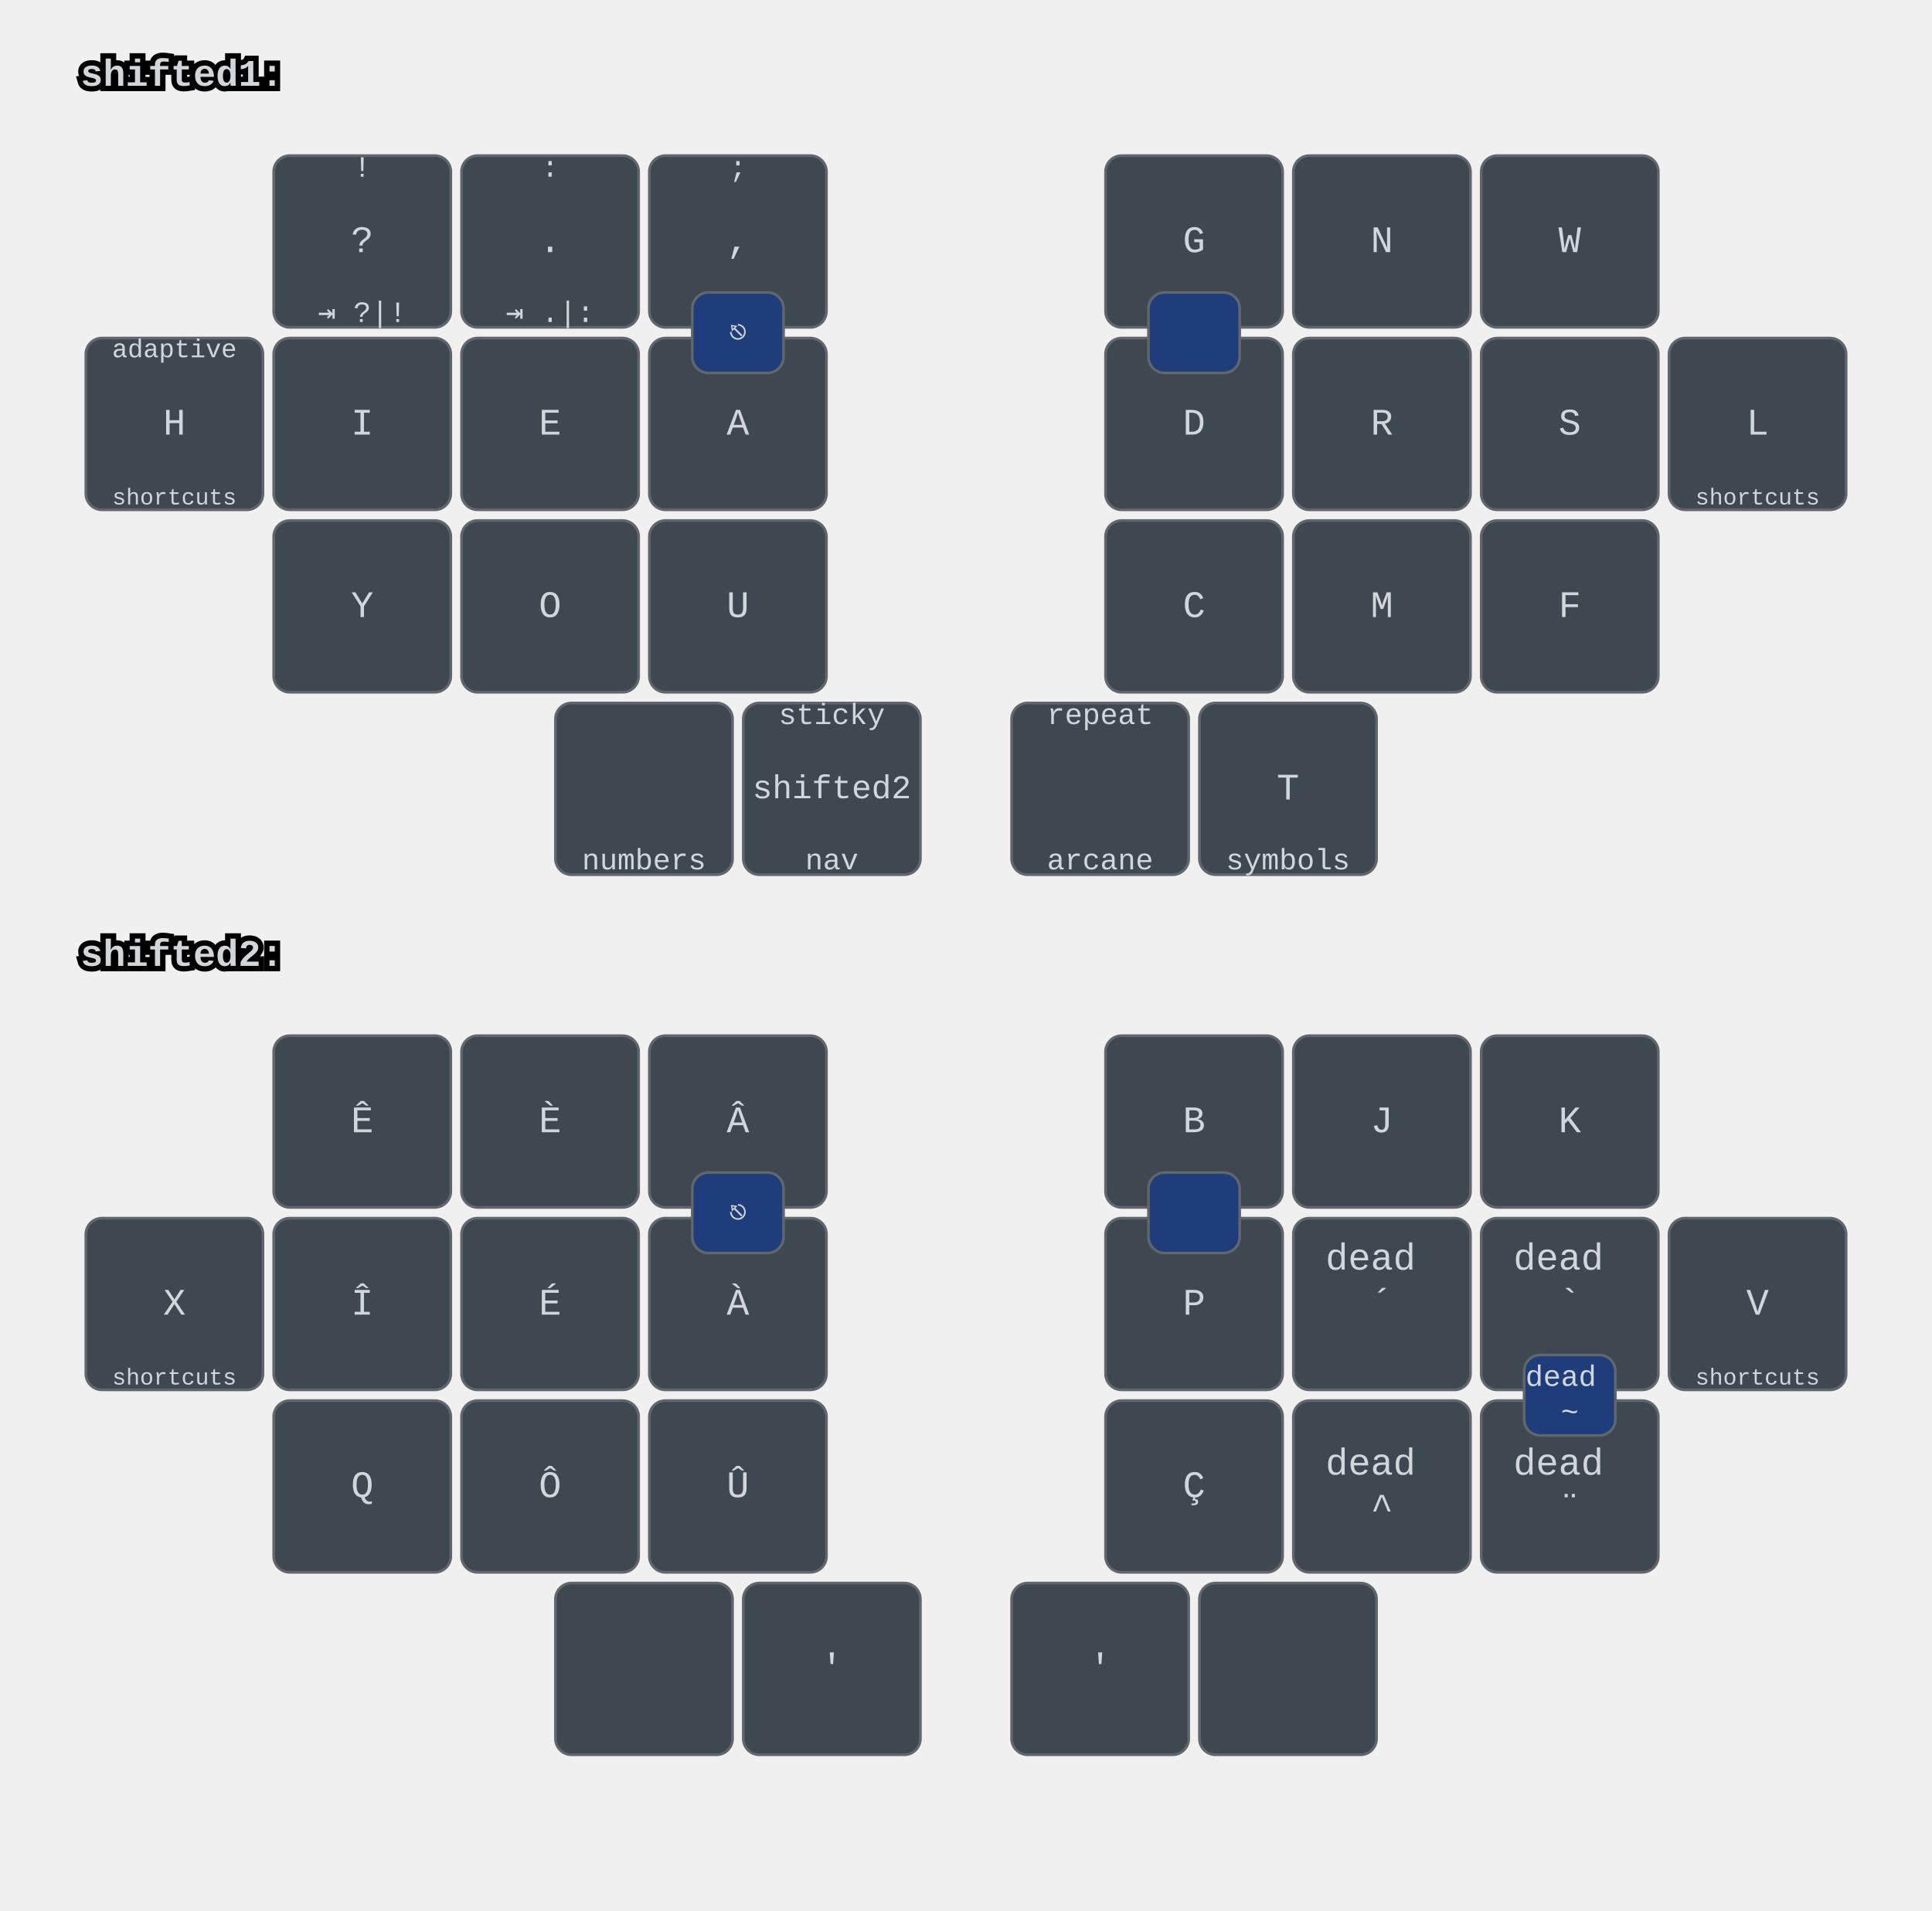
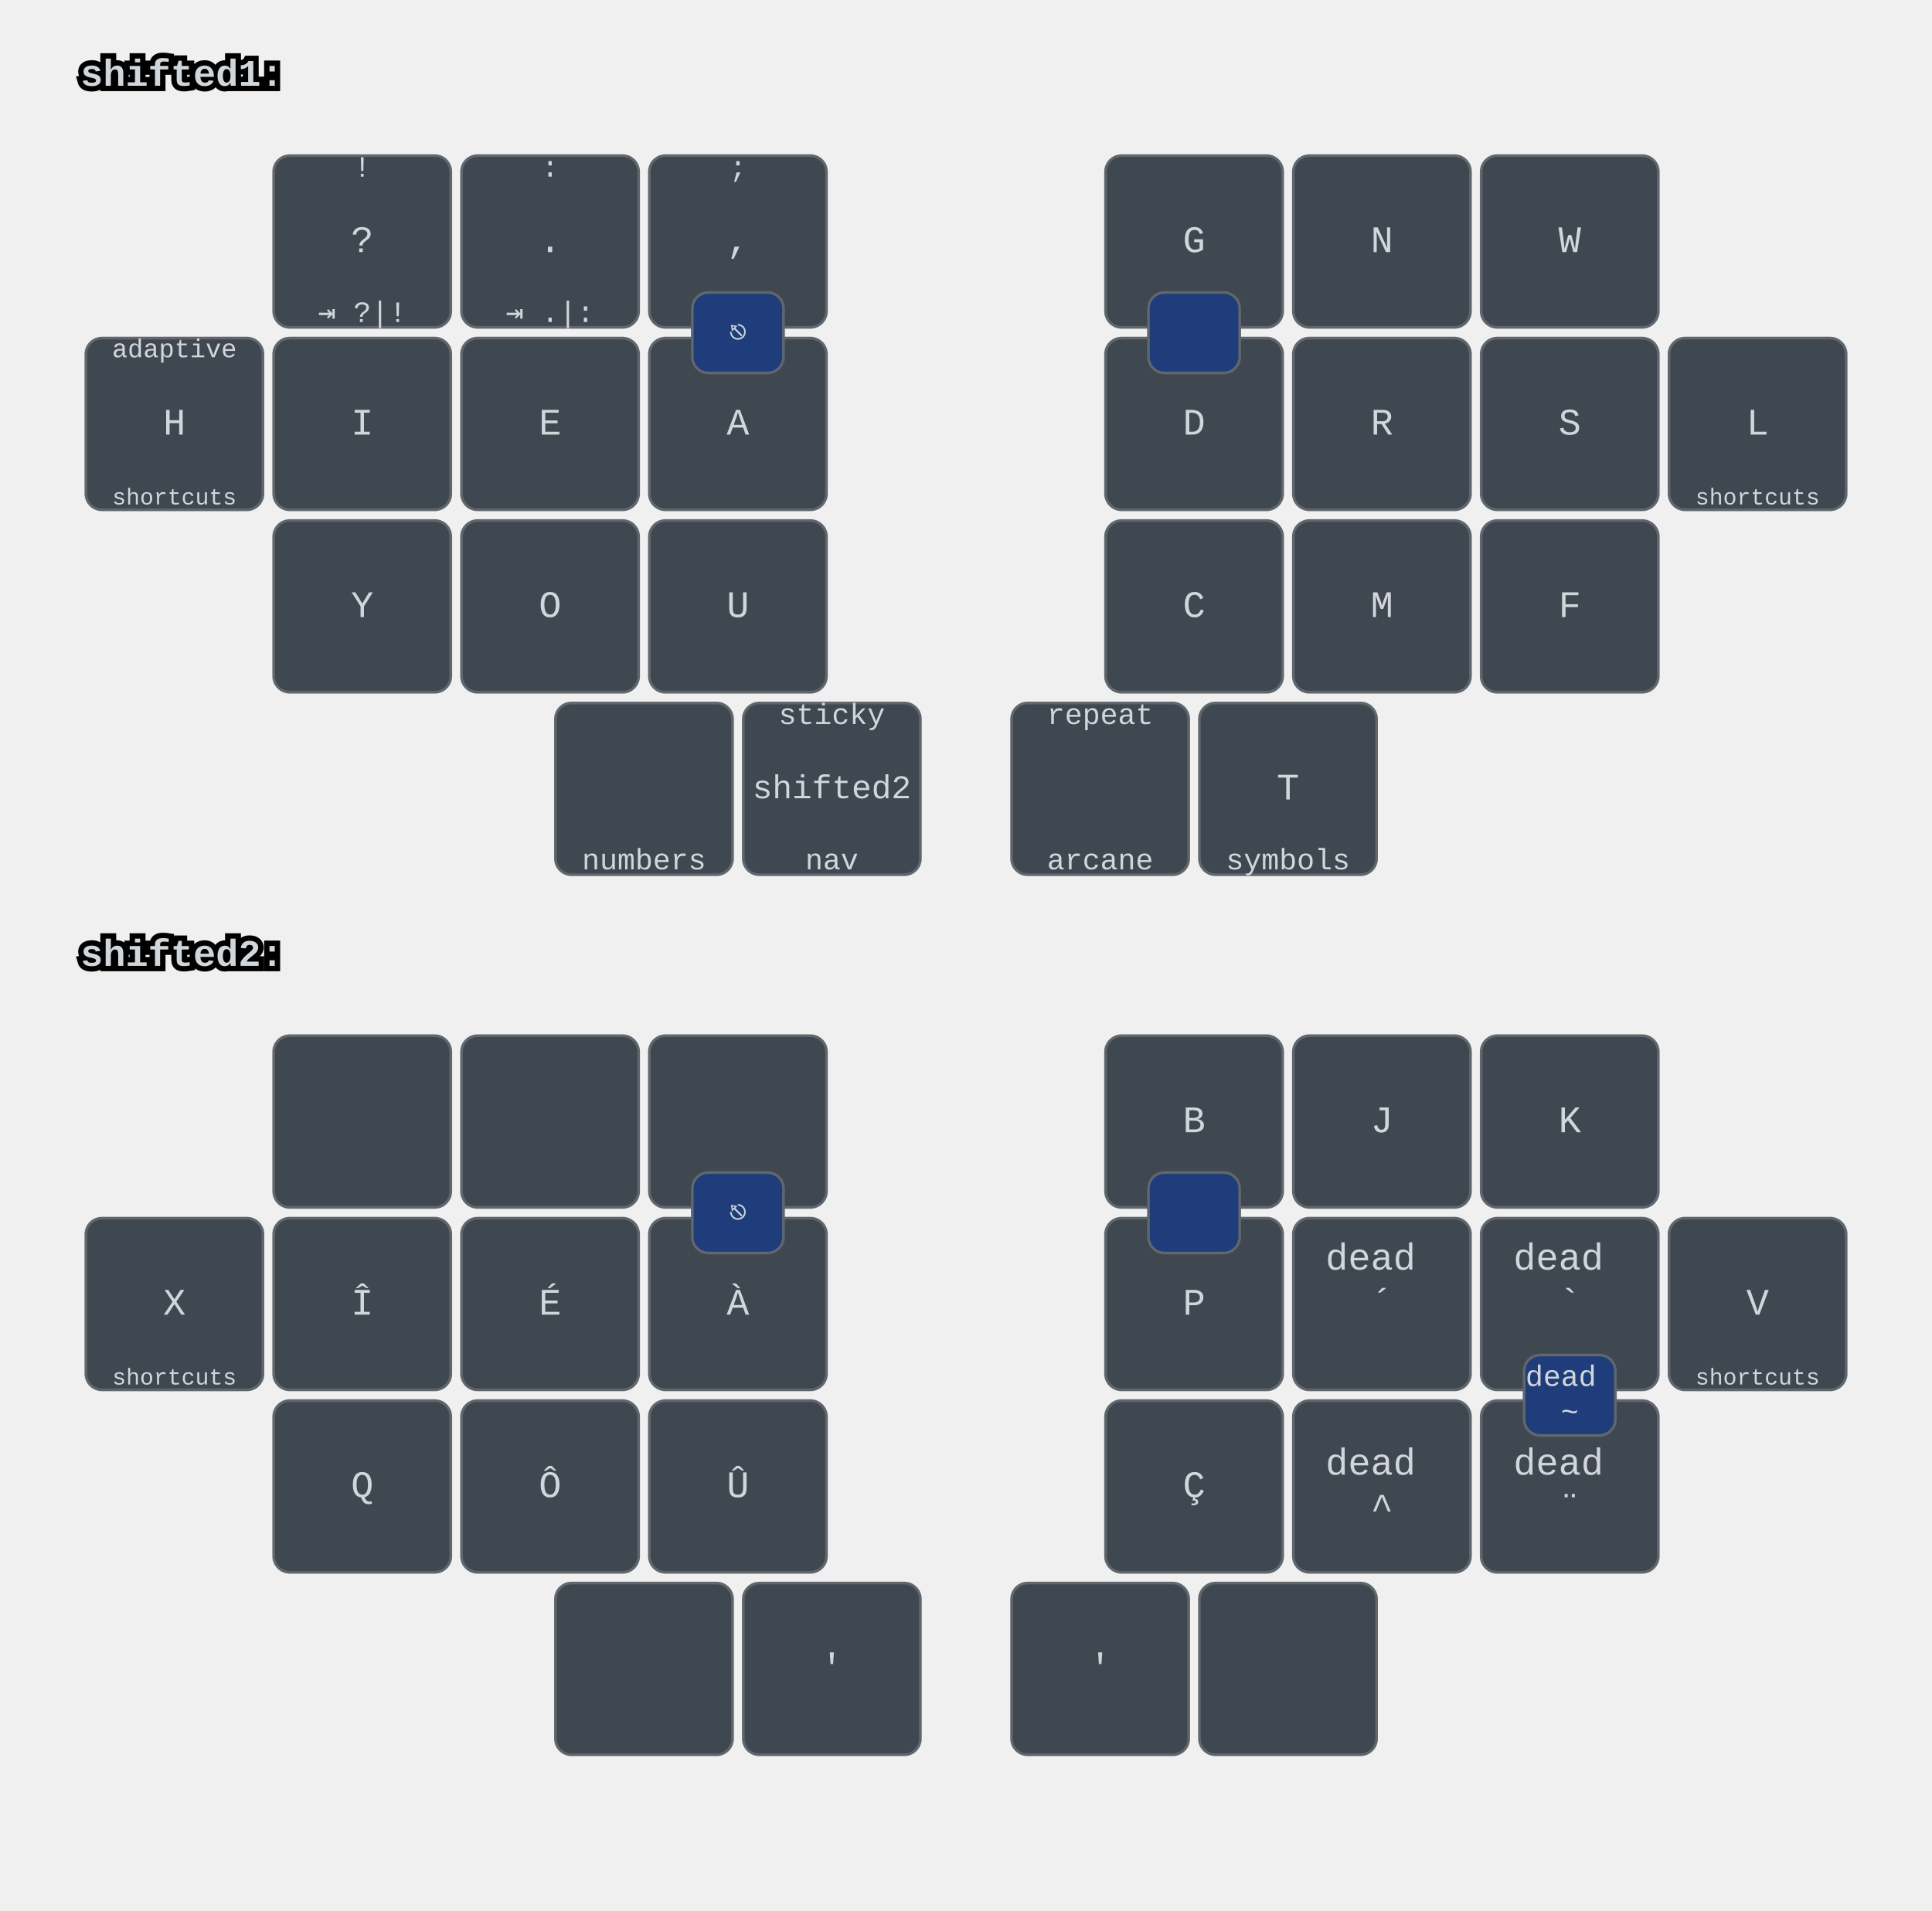
<svg xmlns="http://www.w3.org/2000/svg" xmlns:xlink="http://www.w3.org/1999/xlink" width="720" height="712" viewBox="0 0 720 712" class="keymap">
  <defs>/* start glyphs */
<svg id="mdi:apple-keyboard-command">
      <svg id="mdi-apple-keyboard-command" viewBox="0 0 24 24">
        <path d="M6,2A4,4 0 0,1 10,6V8H14V6A4,4 0 0,1 18,2A4,4 0 0,1 22,6A4,4 0 0,1 18,10H16V14H18A4,4 0 0,1 22,18A4,4 0 0,1 18,22A4,4 0 0,1 14,18V16H10V18A4,4 0 0,1 6,22A4,4 0 0,1 2,18A4,4 0 0,1 6,14H8V10H6A4,4 0 0,1 2,6A4,4 0 0,1 6,2M16,18A2,2 0 0,0 18,20A2,2 0 0,0 20,18A2,2 0 0,0 18,16H16V18M14,10H10V14H14V10M6,16A2,2 0 0,0 4,18A2,2 0 0,0 6,20A2,2 0 0,0 8,18V16H6M8,6A2,2 0 0,0 6,4A2,2 0 0,0 4,6A2,2 0 0,0 6,8H8V6M18,8A2,2 0 0,0 20,6A2,2 0 0,0 18,4A2,2 0 0,0 16,6V8H18Z" />
      </svg>
    </svg>
    <svg id="mdi:apple-keyboard-control">
      <svg id="mdi-apple-keyboard-control" viewBox="0 0 24 24">
        <path d="M19.78,11.78L18.36,13.19L12,6.83L5.64,13.19L4.22,11.78L12,4L19.78,11.78Z" />
      </svg>
    </svg>
    <svg id="mdi:apple-keyboard-option">
      <svg id="mdi-apple-keyboard-option" viewBox="0 0 24 24">
        <path d="M3,4H9.11L16.15,18H21V20H14.88L7.84,6H3V4M14,4H21V6H14V4Z" />
      </svg>
    </svg>
    <svg id="mdi:apple-keyboard-shift">
      <svg id="mdi-apple-keyboard-shift" viewBox="0 0 24 24">
        <path d="M15,18V12H17.17L12,6.83L6.83,12H9V18H15M12,4L22,14H17V20H7V14H2L12,4Z" />
      </svg>
    </svg>
    <svg id="mdi:arrow-down">
      <svg id="mdi-arrow-down" viewBox="0 0 24 24">
        <path d="M11,4H13V16L18.5,10.5L19.92,11.92L12,19.84L4.08,11.92L5.5,10.5L11,16V4Z" />
      </svg>
    </svg>
    <svg id="mdi:arrow-down-bold-outline">
      <svg id="mdi-arrow-down-bold-outline" viewBox="0 0 24 24">
        <path d="M22,11L12,21L2,11H8V3H16V11H22M12,18L17,13H14V5H10V13H7L12,18Z" />
      </svg>
    </svg>
    <svg id="mdi:arrow-left">
      <svg id="mdi-arrow-left" viewBox="0 0 24 24">
        <path d="M20,11V13H8L13.5,18.5L12.08,19.92L4.16,12L12.08,4.08L13.5,5.5L8,11H20Z" />
      </svg>
    </svg>
    <svg id="mdi:arrow-right">
      <svg id="mdi-arrow-right" viewBox="0 0 24 24">
        <path d="M4,11V13H16L10.5,18.5L11.92,19.92L19.84,12L11.92,4.08L10.5,5.5L16,11H4Z" />
      </svg>
    </svg>
    <svg id="mdi:arrow-up">
      <svg id="mdi-arrow-up" viewBox="0 0 24 24">
        <path d="M13,20H11V8L5.5,13.5L4.08,12.08L12,4.16L19.92,12.08L18.5,13.5L13,8V20Z" />
      </svg>
    </svg>
    <svg id="mdi:arrow-up-bold-outline">
      <svg id="mdi-arrow-up-bold-outline" viewBox="0 0 24 24">
        <path d="M16,13V21H8V13H2L12,3L22,13H16M7,11H10V19H14V11H17L12,6L7,11Z" />
      </svg>
    </svg>
    <svg id="mdi:backspace-outline">
      <svg id="mdi-backspace-outline" viewBox="0 0 24 24">
        <path d="M19,15.59L17.59,17L14,13.41L10.41,17L9,15.59L12.59,12L9,8.41L10.41,7L14,10.59L17.59,7L19,8.41L15.41,12L19,15.59M22,3A2,2 0 0,1 24,5V19A2,2 0 0,1 22,21H7C6.31,21 5.77,20.64 5.41,20.11L0,12L5.41,3.88C5.77,3.35 6.31,3 7,3H22M22,5H7L2.28,12L7,19H22V5Z" />
      </svg>
    </svg>
    <svg id="mdi:backspace-reverse-outline">
      <svg id="mdi-backspace-reverse-outline" viewBox="0 0 24 24">
        <path d="M5,15.59L6.41,17L10,13.41L13.59,17L15,15.59L11.41,12L15,8.41L13.59,7L10,10.59L6.41,7L5,8.41L8.59,12L5,15.59M2,3A2,2 0 0,0 0,5V19A2,2 0 0,0 2,21H17C17.69,21 18.23,20.64 18.59,20.11L24,12L18.59,3.88C18.23,3.35 17.69,3 17,3H2M2,5H17L21.72,12L17,19H2V5Z" />
      </svg>
    </svg>
    <svg id="mdi:bluetooth">
      <svg id="mdi-bluetooth" viewBox="0 0 24 24">
        <path d="M14.88,16.29L13,18.17V14.41M13,5.83L14.88,7.71L13,9.58M17.71,7.71L12,2H11V9.58L6.41,5L5,6.41L10.59,12L5,17.58L6.41,19L11,14.41V22H12L17.71,16.29L13.41,12L17.71,7.71Z" />
      </svg>
    </svg>
    <svg id="mdi:bluetooth-off">
      <svg id="mdi-bluetooth-off" viewBox="0 0 24 24">
        <path d="M13,5.83L14.88,7.71L13.28,9.31L14.69,10.72L17.71,7.7L12,2H11V7.03L13,9.03M5.41,4L4,5.41L10.59,12L5,17.59L6.41,19L11,14.41V22H12L16.29,17.71L18.59,20L20,18.59M13,18.17V14.41L14.88,16.29" />
      </svg>
    </svg>
    <svg id="mdi:bug">
      <svg id="mdi-bug" viewBox="0 0 24 24">
        <path d="M14,12H10V10H14M14,16H10V14H14M20,8H17.19C16.74,7.22 16.12,6.55 15.37,6.04L17,4.41L15.59,3L13.42,5.17C12.96,5.06 12.5,5 12,5C11.5,5 11.04,5.06 10.59,5.17L8.41,3L7,4.41L8.62,6.04C7.88,6.55 7.26,7.22 6.81,8H4V10H6.09C6.04,10.33 6,10.66 6,11V12H4V14H6V15C6,15.34 6.04,15.67 6.09,16H4V18H6.81C7.85,19.79 9.78,21 12,21C14.22,21 16.15,19.79 17.19,18H20V16H17.91C17.96,15.67 18,15.34 18,15V14H20V12H18V11C18,10.66 17.96,10.33 17.91,10H20V8Z" />
      </svg>
    </svg>
    <svg id="mdi:camera">
      <svg id="mdi-camera" viewBox="0 0 24 24">
        <path d="M4,4H7L9,2H15L17,4H20A2,2 0 0,1 22,6V18A2,2 0 0,1 20,20H4A2,2 0 0,1 2,18V6A2,2 0 0,1 4,4M12,7A5,5 0 0,0 7,12A5,5 0 0,0 12,17A5,5 0 0,0 17,12A5,5 0 0,0 12,7M12,9A3,3 0 0,1 15,12A3,3 0 0,1 12,15A3,3 0 0,1 9,12A3,3 0 0,1 12,9Z" />
      </svg>
    </svg>
    <svg id="mdi:close">
      <svg id="mdi-close" viewBox="0 0 24 24">
        <path d="M19,6.41L17.59,5L12,10.59L6.41,5L5,6.41L10.59,12L5,17.59L6.41,19L12,13.41L17.59,19L19,17.59L13.41,12L19,6.41Z" />
      </svg>
    </svg>
    <svg id="mdi:console">
      <svg id="mdi-console" viewBox="0 0 24 24">
        <path d="M20,19V7H4V19H20M20,3A2,2 0 0,1 22,5V19A2,2 0 0,1 20,21H4A2,2 0 0,1 2,19V5C2,3.89 2.9,3 4,3H20M13,17V15H18V17H13M9.58,13L5.57,9H8.4L11.7,12.3C12.09,12.69 12.09,13.33 11.7,13.72L8.42,17H5.59L9.58,13Z" />
      </svg>
    </svg>
    <svg id="mdi:debug-step-into">
      <svg id="mdi-debug-step-into" viewBox="0 0 24 24">
        <path d="M12,22A2,2 0 0,1 10,20A2,2 0 0,1 12,18A2,2 0 0,1 14,20A2,2 0 0,1 12,22M13,2V13L17.5,8.5L18.92,9.92L12,16.84L5.08,9.92L6.5,8.5L11,13V2H13Z" />
      </svg>
    </svg>
    <svg id="mdi:debug-step-out">
      <svg id="mdi-debug-step-out" viewBox="0 0 24 24">
        <path d="M12,22A2,2 0 0,1 10,20A2,2 0 0,1 12,18A2,2 0 0,1 14,20A2,2 0 0,1 12,22M13,16H11V6L6.5,10.5L5.08,9.08L12,2.16L18.92,9.08L17.5,10.5L13,6V16Z" />
      </svg>
    </svg>
    <svg id="mdi:debug-step-over">
      <svg id="mdi-debug-step-over" viewBox="0 0 24 24">
        <path d="M12,14A2,2 0 0,1 14,16A2,2 0 0,1 12,18A2,2 0 0,1 10,16A2,2 0 0,1 12,14M23.46,8.86L21.87,15.75L15,14.16L18.8,11.78C17.39,9.5 14.87,8 12,8C8.05,8 4.77,10.86 4.12,14.63L2.15,14.28C2.96,9.58 7.06,6 12,6C15.58,6 18.73,7.89 20.5,10.72L23.46,8.86Z" />
      </svg>
    </svg>
    <svg id="mdi:delete">
      <svg id="mdi-delete" viewBox="0 0 24 24">
        <path d="M19,4H15.5L14.5,3H9.5L8.5,4H5V6H19M6,19A2,2 0 0,0 8,21H16A2,2 0 0,0 18,19V7H6V19Z" />
      </svg>
    </svg>
    <svg id="mdi:desktop-classic">
      <svg id="mdi-desktop-classic" viewBox="0 0 24 24">
        <path d="M6,2C4.89,2 4,2.89 4,4V12C4,13.11 4.89,14 6,14H18C19.11,14 20,13.11 20,12V4C20,2.89 19.11,2 18,2H6M6,4H18V12H6V4M4,15C2.89,15 2,15.89 2,17V20C2,21.11 2.89,22 4,22H20C21.11,22 22,21.11 22,20V17C22,15.89 21.11,15 20,15H4M8,17H20V20H8V17M9,17.75V19.25H13V17.75H9M15,17.75V19.25H19V17.75H15Z" />
      </svg>
    </svg>
    <svg id="mdi:emoticon-happy-outline">
      <svg id="mdi-emoticon-happy-outline" viewBox="0 0 24 24">
        <path d="M20,12A8,8 0 0,0 12,4A8,8 0 0,0 4,12A8,8 0 0,0 12,20A8,8 0 0,0 20,12M22,12A10,10 0 0,1 12,22A10,10 0 0,1 2,12A10,10 0 0,1 12,2A10,10 0 0,1 22,12M10,9.5C10,10.3 9.3,11 8.5,11C7.7,11 7,10.3 7,9.5C7,8.7 7.7,8 8.5,8C9.3,8 10,8.7 10,9.5M17,9.5C17,10.3 16.3,11 15.5,11C14.7,11 14,10.3 14,9.5C14,8.7 14.7,8 15.5,8C16.3,8 17,8.7 17,9.5M12,17.23C10.25,17.23 8.71,16.5 7.81,15.42L9.23,14C9.68,14.72 10.75,15.23 12,15.23C13.25,15.23 14.32,14.72 14.77,14L16.19,15.42C15.29,16.5 13.75,17.23 12,17.23Z" />
      </svg>
    </svg>
    <svg id="mdi:file-tree">
      <svg id="mdi-file-tree" viewBox="0 0 24 24">
        <path d="M3,3H9V7H3V3M15,10H21V14H15V10M15,17H21V21H15V17M13,13H7V18H13V20H7L5,20V9H7V11H13V13Z" />
      </svg>
    </svg>
    <svg id="mdi:flash">
      <svg id="mdi-flash" viewBox="0 0 24 24">
        <path d="M7,2V13H10V22L17,10H13L17,2H7Z" />
      </svg>
    </svg>
    <svg id="mdi:folder-open">
      <svg id="mdi-folder-open" viewBox="0 0 24 24">
        <path d="M19,20H4C2.89,20 2,19.1 2,18V6C2,4.89 2.89,4 4,4H10L12,6H19A2,2 0 0,1 21,8H21L4,8V18L6.14,10H23.21L20.93,18.5C20.7,19.37 19.92,20 19,20Z" />
      </svg>
    </svg>
    <svg id="mdi:format-horizontal-align-left">
      <svg id="mdi-format-horizontal-align-left" viewBox="0 0 24 24">
        <path d="M11,16V13H21V11H11V8L7,12L11,16M3,20H5V4H3V20Z" />
      </svg>
    </svg>
    <svg id="mdi:format-horizontal-align-right">
      <svg id="mdi-format-horizontal-align-right" viewBox="0 0 24 24">
        <path d="M13,8V11H3V13H13V16L17,12L13,8M19,20H21V4H19V20Z" />
      </svg>
    </svg>
    <svg id="mdi:format-letter-case">
      <svg id="mdi-format-letter-case" viewBox="0 0 24 24">
        <path d="M20.06,18C20,17.83 19.91,17.54 19.86,17.11C19.19,17.81 18.38,18.16 17.45,18.16C16.62,18.16 15.93,17.92 15.4,17.45C14.87,17 14.6,16.39 14.6,15.66C14.6,14.78 14.93,14.1 15.6,13.61C16.27,13.12 17.21,12.88 18.43,12.88H19.83V12.24C19.83,11.75 19.68,11.36 19.38,11.07C19.08,10.78 18.63,10.64 18.05,10.64C17.53,10.64 17.1,10.76 16.75,11C16.4,11.25 16.23,11.54 16.23,11.89H14.77C14.77,11.46 14.92,11.05 15.22,10.65C15.5,10.25 15.93,9.94 16.44,9.71C16.95,9.5 17.5,9.36 18.13,9.36C19.11,9.36 19.87,9.6 20.42,10.09C20.97,10.58 21.26,11.25 21.28,12.11V16C21.28,16.8 21.38,17.42 21.58,17.88V18H20.06M17.66,16.88C18.11,16.88 18.54,16.77 18.95,16.56C19.35,16.35 19.65,16.07 19.83,15.73V14.16H18.7C16.93,14.16 16.04,14.63 16.04,15.57C16.04,16 16.19,16.3 16.5,16.53C16.8,16.76 17.18,16.88 17.66,16.88M5.46,13.71H9.53L7.5,8.29L5.46,13.71M6.64,6H8.36L13.07,18H11.14L10.17,15.43H4.82L3.86,18H1.93L6.64,6Z" />
      </svg>
    </svg>
    <svg id="mdi:keyboard-return">
      <svg id="mdi-keyboard-return" viewBox="0 0 24 24">
        <path d="M19,7V11H5.83L9.41,7.41L8,6L2,12L8,18L9.41,16.58L5.83,13H21V7H19Z" />
      </svg>
    </svg>
    <svg id="mdi:keyboard-space">
      <svg id="mdi-keyboard-space" viewBox="0 0 24 24">
        <path d="M3 15H5V19H19V15H21V19C21 20.1 20.1 21 19 21H5C3.9 21 3 20.1 3 19V15Z" />
      </svg>
    </svg>
    <svg id="mdi:lock">
      <svg id="mdi-lock" viewBox="0 0 24 24">
        <path d="M12,17A2,2 0 0,0 14,15C14,13.89 13.1,13 12,13A2,2 0 0,0 10,15A2,2 0 0,0 12,17M18,8A2,2 0 0,1 20,10V20A2,2 0 0,1 18,22H6A2,2 0 0,1 4,20V10C4,8.89 4.9,8 6,8H7V6A5,5 0 0,1 12,1A5,5 0 0,1 17,6V8H18M12,3A3,3 0 0,0 9,6V8H15V6A3,3 0 0,0 12,3Z" />
      </svg>
    </svg>
    <svg id="mdi:microphone">
      <svg id="mdi-microphone" viewBox="0 0 24 24">
        <path d="M12,2A3,3 0 0,1 15,5V11A3,3 0 0,1 12,14A3,3 0 0,1 9,11V5A3,3 0 0,1 12,2M19,11C19,14.53 16.39,17.44 13,17.93V21H11V17.93C7.61,17.44 5,14.53 5,11H7A5,5 0 0,0 12,16A5,5 0 0,0 17,11H19Z" />
      </svg>
    </svg>
    <svg id="mdi:microsoft-visual-studio-code">
      <svg id="mdi-microsoft-visual-studio-code" viewBox="0 0 24 24">
        <path d="M17,16.47V7.39L11,11.93M2.22,9.19C1.92,8.87 1.91,8.37 2.2,8.04L3.4,6.93C3.6,6.75 4.09,6.67 4.45,6.93L7.87,9.54L15.8,2.29C16.12,1.97 16.67,1.84 17.3,2.17L21.3,4.08C21.66,4.29 22,4.62 22,5.23V18.73C22,19.13 21.71,19.56 21.4,19.73L17,21.83C16.68,21.96 16.08,21.84 15.87,21.63L7.85,14.33L4.45,16.93C4.07,17.19 3.6,17.12 3.4,16.93L2.2,15.83C1.88,15.5 1.92,14.96 2.25,14.63L5.25,11.93" />
      </svg>
    </svg>
    <svg id="mdi:play-pause">
      <svg id="mdi-play-pause" viewBox="0 0 24 24">
        <path d="M3,5V19L11,12M13,19H16V5H13M18,5V19H21V5" />
      </svg>
    </svg>
    <svg id="mdi:power-sleep">
      <svg id="mdi-power-sleep" viewBox="0 0 24 24">
        <path d="M18.73,18C15.4,21.69 9.71,22 6,18.64C2.33,15.31 2.04,9.62 5.37,5.93C6.9,4.25 9,3.2 11.27,3C7.96,6.7 8.27,12.39 12,15.71C13.63,17.19 15.78,18 18,18C18.25,18 18.5,18 18.73,18Z" />
      </svg>
    </svg>
    <svg id="mdi:repeat">
      <svg id="mdi-repeat" viewBox="0 0 24 24">
        <path d="M17,17H7V14L3,18L7,22V19H19V13H17M7,7H17V10L21,6L17,2V5H5V11H7V7Z" />
      </svg>
    </svg>
    <svg id="mdi:skip-backward">
      <svg id="mdi-skip-backward" viewBox="0 0 24 24">
        <path d="M20,5V19L13,12M6,5V19H4V5M13,5V19L6,12" />
      </svg>
    </svg>
    <svg id="mdi:skip-forward">
      <svg id="mdi-skip-forward" viewBox="0 0 24 24">
        <path d="M4,5V19L11,12M18,5V19H20V5M11,5V19L18,12" />
      </svg>
    </svg>
    <svg id="mdi:usb-port">
      <svg id="mdi-usb-port" viewBox="0 0 24 24">
        <path d="M8 2C6.9 2 6 2.9 6 4V12H5V16L9 20V22H15V20L19 16V12H18V4C18 2.9 17.11 2 16 2M8 4H16V12H8M9 7V9H11V7M13 7V9H15V7Z" />
      </svg>
    </svg>
    <svg id="mdi:volume-high">
      <svg id="mdi-volume-high" viewBox="0 0 24 24">
        <path d="M14,3.23V5.29C16.89,6.15 19,8.83 19,12C19,15.17 16.89,17.84 14,18.7V20.77C18,19.86 21,16.28 21,12C21,7.72 18,4.14 14,3.23M16.5,12C16.5,10.23 15.5,8.71 14,7.97V16C15.5,15.29 16.5,13.76 16.5,12M3,9V15H7L12,20V4L7,9H3Z" />
      </svg>
    </svg>
    <svg id="mdi:volume-medium">
      <svg id="mdi-volume-medium" viewBox="0 0 24 24">
        <path d="M5,9V15H9L14,20V4L9,9M18.5,12C18.5,10.23 17.5,8.71 16,7.97V16C17.5,15.29 18.5,13.76 18.5,12Z" />
      </svg>
    </svg>
  </defs>/* end glyphs */
<style>/* inherit to force styles through use tags */
svg path {
    fill: inherit;
}

/* font and background color specifications */
svg.keymap {
    font-family: SFMono-Regular,Consolas,Liberation Mono,Menlo,monospace;
    font-size: 14px;
    font-kerning: normal;
    text-rendering: optimizeLegibility;
    fill: #24292e;
}

/* default key styling */
rect.key {
    fill: #f6f8fa;
}

rect.key, rect.combo {
    stroke: #c9cccf;
    stroke-width: 1;
}

/* default key side styling, only used is draw_key_sides is set */
rect.side {
    filter: brightness(90%);
}

/* color accent for combo boxes */
rect.combo, rect.combo-separate {
    fill: #cdf;
}

/* color accent for held keys */
rect.held, rect.combo.held {
    fill: #fdd;
}

/* color accent for ghost (optional) keys */
rect.ghost, rect.combo.ghost {
    stroke-dasharray: 4, 4;
    stroke-width: 2;
}

text {
    text-anchor: middle;
    dominant-baseline: middle;
}

/* styling for layer labels */
text.label {
    font-weight: bold;
    text-anchor: start;
    stroke: white;
    stroke-width: 4;
    paint-order: stroke;
}

/* styling for optional footer */
text.footer {
    text-anchor: end;
    dominant-baseline: auto;
    stroke: white;
    stroke-width: 4;
    paint-order: stroke;
}

/* styling for combo tap, and key non-tap label text */
text.combo, text.hold, text.shifted, text.left, text.right {
    font-size: 11px;
}

text.hold {
    text-anchor: middle;
    dominant-baseline: auto;
}

text.shifted {
    text-anchor: middle;
    dominant-baseline: hanging;
}

text.left {
    text-anchor: start;
}

text.right {
    text-anchor: end;
}

text.layer-activator {
    text-decoration: underline;
}

/* styling for hold/shifted label text in combo box */
text.combo.hold, text.combo.shifted, text.combo.left, text.combo.right {
    font-size: 8px;
}

/* lighter symbol for transparent keys */
text.trans {
    fill: #7b7e81;
}

/* styling for combo dendrons */
path.combo {
    stroke-width: 1;
    stroke: gray;
    fill: none;
}

/* Start Tabler Icons Cleanup */
/* cannot use height/width with glyphs */
.icon-tabler &gt; path {
    fill: inherit;
    stroke: inherit;
    stroke-width: 2;
}
/* hide tabler's default box */
.icon-tabler &gt; path[stroke="none"][fill="none"] {
    visibility: hidden;
}
/* End Tabler Icons Cleanup */

svg.keymap { fill: #d1d6db; }
rect.key { fill: #3f4750; }
rect.key, rect.combo { stroke: #60666c; }
rect.combo, rect.combo-separate { fill: #1f3d7a; }
rect.held, rect.combo.held { fill: #854747; }
text.label, text.footer { stroke: black; }
text.trans { fill: #7e8184; }
path.combo { stroke: #7f7f7f; }

rect.held.alternate { fill: #ffe6f2; }</style>
  <g transform="translate(30, 0)" class="layer-shifted1">
    <text x="0" y="28" class="label" id="shifted1">shifted1:</text>
    <g transform="translate(0, 56)">
      <g transform="translate(105, 34)" class="key keypos-0">
        <rect rx="6" ry="6" x="-33" y="-32" width="66" height="64" class="key" />
        <text x="0" y="0" class="key tap">?</text>
        <text x="0" y="30" class="key hold">⇥ ?|!</text>
        <text x="0" y="-30" class="key shifted">!</text>
      </g>
      <g transform="translate(175, 34)" class="key keypos-1">
        <rect rx="6" ry="6" x="-33" y="-32" width="66" height="64" class="key" />
        <text x="0" y="0" class="key tap">.</text>
        <text x="0" y="30" class="key hold">⇥ .|:</text>
        <text x="0" y="-30" class="key shifted">:</text>
      </g>
      <g transform="translate(245, 34)" class="key keypos-2">
        <rect rx="6" ry="6" x="-33" y="-32" width="66" height="64" class="key" />
        <text x="0" y="0" class="key tap">,</text>
        <text x="0" y="30" class="key hold">⇥ ,|;</text>
        <text x="0" y="-30" class="key shifted">;</text>
      </g>
      <g transform="translate(415, 34)" class="key keypos-3">
        <rect rx="6" ry="6" x="-33" y="-32" width="66" height="64" class="key" />
        <text x="0" y="0" class="key tap">G</text>
      </g>
      <g transform="translate(485, 34)" class="key keypos-4">
        <rect rx="6" ry="6" x="-33" y="-32" width="66" height="64" class="key" />
        <text x="0" y="0" class="key tap">N</text>
      </g>
      <g transform="translate(555, 34)" class="key keypos-5">
        <rect rx="6" ry="6" x="-33" y="-32" width="66" height="64" class="key" />
        <text x="0" y="0" class="key tap">W</text>
      </g>
      <g transform="translate(35, 102)" class="key keypos-6">
        <rect rx="6" ry="6" x="-33" y="-32" width="66" height="64" class="key" />
        <text x="0" y="0" class="key tap">H</text>
        <text x="0" y="30" class="key hold">
          <tspan style="font-size: 78%">shortcuts</tspan>
        </text>
        <text x="0" y="-30" class="key shifted">
          <tspan style="font-size: 88%">adaptive</tspan>
        </text>
      </g>
      <g transform="translate(105, 102)" class="key keypos-7">
        <rect rx="6" ry="6" x="-33" y="-32" width="66" height="64" class="key" />
        <text x="0" y="0" class="key tap">I</text>
        <use href="#mdi:apple-keyboard-option" xlink:href="#mdi:apple-keyboard-option" x="-6" y="18" height="12" width="12.0" class="key hold glyph mdi:apple-keyboard-option" />
      </g>
      <g transform="translate(175, 102)" class="key keypos-8">
        <rect rx="6" ry="6" x="-33" y="-32" width="66" height="64" class="key" />
        <text x="0" y="0" class="key tap">E</text>
        <use href="#mdi:apple-keyboard-control" xlink:href="#mdi:apple-keyboard-control" x="-6" y="18" height="12" width="12.0" class="key hold glyph mdi:apple-keyboard-control" />
      </g>
      <g transform="translate(245, 102)" class="key keypos-9">
        <rect rx="6" ry="6" x="-33" y="-32" width="66" height="64" class="key" />
        <text x="0" y="0" class="key tap">A</text>
        <use href="#mdi:apple-keyboard-shift" xlink:href="#mdi:apple-keyboard-shift" x="-6" y="18" height="12" width="12.0" class="key hold glyph mdi:apple-keyboard-shift" />
      </g>
      <g transform="translate(415, 102)" class="key keypos-10">
        <rect rx="6" ry="6" x="-33" y="-32" width="66" height="64" class="key" />
        <text x="0" y="0" class="key tap">D</text>
        <use href="#mdi:apple-keyboard-shift" xlink:href="#mdi:apple-keyboard-shift" x="-6" y="18" height="12" width="12.0" class="key hold glyph mdi:apple-keyboard-shift" />
      </g>
      <g transform="translate(485, 102)" class="key keypos-11">
        <rect rx="6" ry="6" x="-33" y="-32" width="66" height="64" class="key" />
        <text x="0" y="0" class="key tap">R</text>
        <use href="#mdi:apple-keyboard-control" xlink:href="#mdi:apple-keyboard-control" x="-6" y="18" height="12" width="12.0" class="key hold glyph mdi:apple-keyboard-control" />
      </g>
      <g transform="translate(555, 102)" class="key keypos-12">
        <rect rx="6" ry="6" x="-33" y="-32" width="66" height="64" class="key" />
        <text x="0" y="0" class="key tap">S</text>
        <use href="#mdi:apple-keyboard-option" xlink:href="#mdi:apple-keyboard-option" x="-6" y="18" height="12" width="12.0" class="key hold glyph mdi:apple-keyboard-option" />
      </g>
      <g transform="translate(625, 102)" class="key keypos-13">
        <rect rx="6" ry="6" x="-33" y="-32" width="66" height="64" class="key" />
        <text x="0" y="0" class="key tap">L</text>
        <text x="0" y="30" class="key hold">
          <tspan style="font-size: 78%">shortcuts</tspan>
        </text>
      </g>
      <g transform="translate(105, 170)" class="key keypos-14">
        <rect rx="6" ry="6" x="-33" y="-32" width="66" height="64" class="key" />
        <text x="0" y="0" class="key tap">Y</text>
      </g>
      <g transform="translate(175, 170)" class="key keypos-15">
        <rect rx="6" ry="6" x="-33" y="-32" width="66" height="64" class="key" />
        <text x="0" y="0" class="key tap">O</text>
      </g>
      <g transform="translate(245, 170)" class="key keypos-16">
        <rect rx="6" ry="6" x="-33" y="-32" width="66" height="64" class="key" />
        <text x="0" y="0" class="key tap">U</text>
        <use href="#mdi:apple-keyboard-command" xlink:href="#mdi:apple-keyboard-command" x="-6" y="18" height="12" width="12.0" class="key hold glyph mdi:apple-keyboard-command" />
      </g>
      <g transform="translate(415, 170)" class="key keypos-17">
        <rect rx="6" ry="6" x="-33" y="-32" width="66" height="64" class="key" />
        <text x="0" y="0" class="key tap">C</text>
        <use href="#mdi:apple-keyboard-command" xlink:href="#mdi:apple-keyboard-command" x="-6" y="18" height="12" width="12.0" class="key hold glyph mdi:apple-keyboard-command" />
      </g>
      <g transform="translate(485, 170)" class="key keypos-18">
        <rect rx="6" ry="6" x="-33" y="-32" width="66" height="64" class="key" />
        <text x="0" y="0" class="key tap">M</text>
      </g>
      <g transform="translate(555, 170)" class="key keypos-19">
        <rect rx="6" ry="6" x="-33" y="-32" width="66" height="64" class="key" />
        <text x="0" y="0" class="key tap">F</text>
      </g>
      <g transform="translate(210, 238)" class="key keypos-20">
        <rect rx="6" ry="6" x="-33" y="-32" width="66" height="64" class="key" />
        <use href="#mdi:keyboard-space" xlink:href="#mdi:keyboard-space" x="-7" y="-7" height="14" width="14.0" class="key tap glyph mdi:keyboard-space" />
        <text x="0" y="30" class="key hold">numbers</text>
      </g>
      <g transform="translate(280, 238)" class="key keypos-21">
        <rect rx="6" ry="6" x="-33" y="-32" width="66" height="64" class="key" />
        <a href="#shifted2">
          <text x="0" y="0" class="key tap layer-activator">
            <tspan style="font-size: 88%">shifted2</tspan>
          </text>
        </a>
        <text x="0" y="30" class="key hold">nav</text>
        <text x="0" y="-30" class="key shifted">sticky</text>
      </g>
      <g transform="translate(380, 238)" class="key keypos-22">
        <rect rx="6" ry="6" x="-33" y="-32" width="66" height="64" class="key" />
        <use href="#mdi:repeat" xlink:href="#mdi:repeat" x="-7" y="-7" height="14" width="14.0" class="key tap glyph mdi:repeat" />
        <text x="0" y="30" class="key hold">arcane</text>
        <text x="0" y="-30" class="key shifted">repeat</text>
      </g>
      <g transform="translate(450, 238)" class="key keypos-23">
        <rect rx="6" ry="6" x="-33" y="-32" width="66" height="64" class="key" />
        <text x="0" y="0" class="key tap">T</text>
        <text x="0" y="30" class="key hold">symbols</text>
      </g>
      <g class="combo combopos-0">
        <rect rx="6" ry="6" x="228" y="53" width="34" height="30" class="combo" />
        <text x="245" y="68" class="combo tap">⎋</text>
      </g>
      <g class="combo combopos-1">
        <rect rx="6" ry="6" x="398" y="53" width="34" height="30" class="combo" />
        <use href="#mdi:backspace-outline" xlink:href="#mdi:backspace-outline" x="408" y="61" height="14" width="14.0" class="combo tap glyph mdi:backspace-outline" />
      </g>
    </g>
  </g>
  <g transform="translate(30, 328)" class="layer-shifted2">
    <text x="0" y="28" class="label" id="shifted2">shifted2:</text>
    <g transform="translate(0, 56)">
      <g transform="translate(105, 34)" class="key keypos-0">
        <rect rx="6" ry="6" x="-33" y="-32" width="66" height="64" class="key" />
-         <text x="0" y="0" class="key tap">Ê</text>
      </g>
      <g transform="translate(175, 34)" class="key keypos-1">
        <rect rx="6" ry="6" x="-33" y="-32" width="66" height="64" class="key" />
-         <text x="0" y="0" class="key tap">È</text>
      </g>
      <g transform="translate(245, 34)" class="key keypos-2">
        <rect rx="6" ry="6" x="-33" y="-32" width="66" height="64" class="key" />
-         <text x="0" y="0" class="key tap">Â</text>
      </g>
      <g transform="translate(415, 34)" class="key keypos-3">
        <rect rx="6" ry="6" x="-33" y="-32" width="66" height="64" class="key" />
        <text x="0" y="0" class="key tap">B</text>
      </g>
      <g transform="translate(485, 34)" class="key keypos-4">
        <rect rx="6" ry="6" x="-33" y="-32" width="66" height="64" class="key" />
        <text x="0" y="0" class="key tap">J</text>
      </g>
      <g transform="translate(555, 34)" class="key keypos-5">
        <rect rx="6" ry="6" x="-33" y="-32" width="66" height="64" class="key" />
        <text x="0" y="0" class="key tap">K</text>
      </g>
      <g transform="translate(35, 102)" class="key keypos-6">
        <rect rx="6" ry="6" x="-33" y="-32" width="66" height="64" class="key" />
        <text x="0" y="0" class="key tap">X</text>
        <text x="0" y="30" class="key hold">
          <tspan style="font-size: 78%">shortcuts</tspan>
        </text>
      </g>
      <g transform="translate(105, 102)" class="key keypos-7">
        <rect rx="6" ry="6" x="-33" y="-32" width="66" height="64" class="key" />
        <text x="0" y="0" class="key tap">Î</text>
        <use href="#mdi:apple-keyboard-option" xlink:href="#mdi:apple-keyboard-option" x="-6" y="18" height="12" width="12.0" class="key hold glyph mdi:apple-keyboard-option" />
      </g>
      <g transform="translate(175, 102)" class="key keypos-8">
        <rect rx="6" ry="6" x="-33" y="-32" width="66" height="64" class="key" />
        <text x="0" y="0" class="key tap">É</text>
        <use href="#mdi:apple-keyboard-control" xlink:href="#mdi:apple-keyboard-control" x="-6" y="18" height="12" width="12.0" class="key hold glyph mdi:apple-keyboard-control" />
      </g>
      <g transform="translate(245, 102)" class="key keypos-9">
        <rect rx="6" ry="6" x="-33" y="-32" width="66" height="64" class="key" />
        <text x="0" y="0" class="key tap">À</text>
        <use href="#mdi:apple-keyboard-shift" xlink:href="#mdi:apple-keyboard-shift" x="-6" y="18" height="12" width="12.0" class="key hold glyph mdi:apple-keyboard-shift" />
      </g>
      <g transform="translate(415, 102)" class="key keypos-10">
        <rect rx="6" ry="6" x="-33" y="-32" width="66" height="64" class="key" />
        <text x="0" y="0" class="key tap">P</text>
        <use href="#mdi:apple-keyboard-shift" xlink:href="#mdi:apple-keyboard-shift" x="-6" y="18" height="12" width="12.0" class="key hold glyph mdi:apple-keyboard-shift" />
      </g>
      <g transform="translate(485, 102)" class="key keypos-11">
        <rect rx="6" ry="6" x="-33" y="-32" width="66" height="64" class="key" />
        <text x="0" y="0" class="key tap">
          <tspan x="0" dy="-1.2em">dead</tspan>
          <tspan x="0" dy="1.2em">´</tspan>
        </text>
        <use href="#mdi:apple-keyboard-control" xlink:href="#mdi:apple-keyboard-control" x="-6" y="18" height="12" width="12.0" class="key hold glyph mdi:apple-keyboard-control" />
      </g>
      <g transform="translate(555, 102)" class="key keypos-12">
        <rect rx="6" ry="6" x="-33" y="-32" width="66" height="64" class="key" />
        <text x="0" y="0" class="key tap">
          <tspan x="0" dy="-1.2em">dead</tspan>
          <tspan x="0" dy="1.2em">`</tspan>
        </text>
        <use href="#mdi:apple-keyboard-option" xlink:href="#mdi:apple-keyboard-option" x="-6" y="18" height="12" width="12.0" class="key hold glyph mdi:apple-keyboard-option" />
      </g>
      <g transform="translate(625, 102)" class="key keypos-13">
        <rect rx="6" ry="6" x="-33" y="-32" width="66" height="64" class="key" />
        <text x="0" y="0" class="key tap">V</text>
        <text x="0" y="30" class="key hold">
          <tspan style="font-size: 78%">shortcuts</tspan>
        </text>
      </g>
      <g transform="translate(105, 170)" class="key keypos-14">
        <rect rx="6" ry="6" x="-33" y="-32" width="66" height="64" class="key" />
        <text x="0" y="0" class="key tap">Q</text>
      </g>
      <g transform="translate(175, 170)" class="key keypos-15">
        <rect rx="6" ry="6" x="-33" y="-32" width="66" height="64" class="key" />
        <text x="0" y="0" class="key tap">Ô</text>
      </g>
      <g transform="translate(245, 170)" class="key keypos-16">
        <rect rx="6" ry="6" x="-33" y="-32" width="66" height="64" class="key" />
        <text x="0" y="0" class="key tap">Û</text>
        <use href="#mdi:apple-keyboard-command" xlink:href="#mdi:apple-keyboard-command" x="-6" y="18" height="12" width="12.0" class="key hold glyph mdi:apple-keyboard-command" />
      </g>
      <g transform="translate(415, 170)" class="key keypos-17">
        <rect rx="6" ry="6" x="-33" y="-32" width="66" height="64" class="key" />
        <text x="0" y="0" class="key tap">Ç</text>
        <use href="#mdi:apple-keyboard-command" xlink:href="#mdi:apple-keyboard-command" x="-6" y="18" height="12" width="12.0" class="key hold glyph mdi:apple-keyboard-command" />
      </g>
      <g transform="translate(485, 170)" class="key keypos-18">
        <rect rx="6" ry="6" x="-33" y="-32" width="66" height="64" class="key" />
        <text x="0" y="0" class="key tap">
          <tspan x="0" dy="-0.6em">dead</tspan>
          <tspan x="0" dy="1.2em">^</tspan>
        </text>
      </g>
      <g transform="translate(555, 170)" class="key keypos-19">
        <rect rx="6" ry="6" x="-33" y="-32" width="66" height="64" class="key" />
        <text x="0" y="0" class="key tap">
          <tspan x="0" dy="-0.6em">dead</tspan>
          <tspan x="0" dy="1.2em">¨</tspan>
        </text>
      </g>
      <g transform="translate(210, 238)" class="key keypos-20">
        <rect rx="6" ry="6" x="-33" y="-32" width="66" height="64" class="key" />
        <use href="#mdi:keyboard-space" xlink:href="#mdi:keyboard-space" x="-7" y="-7" height="14" width="14.0" class="key tap glyph mdi:keyboard-space" />
      </g>
      <g transform="translate(280, 238)" class="key keypos-21">
        <rect rx="6" ry="6" x="-33" y="-32" width="66" height="64" class="key" />
        <text x="0" y="0" class="key tap">'</text>
      </g>
      <g transform="translate(380, 238)" class="key keypos-22">
        <rect rx="6" ry="6" x="-33" y="-32" width="66" height="64" class="key" />
        <text x="0" y="0" class="key tap">'</text>
      </g>
      <g transform="translate(450, 238)" class="key keypos-23">
        <rect rx="6" ry="6" x="-33" y="-32" width="66" height="64" class="key" />
        <use href="#mdi:keyboard-space" xlink:href="#mdi:keyboard-space" x="-7" y="-7" height="14" width="14.0" class="key tap glyph mdi:keyboard-space" />
      </g>
      <g class="combo combopos-0">
        <rect rx="6" ry="6" x="228" y="53" width="34" height="30" class="combo" />
        <text x="245" y="68" class="combo tap">⎋</text>
      </g>
      <g class="combo combopos-1">
        <rect rx="6" ry="6" x="398" y="53" width="34" height="30" class="combo" />
        <use href="#mdi:backspace-outline" xlink:href="#mdi:backspace-outline" x="408" y="61" height="14" width="14.0" class="combo tap glyph mdi:backspace-outline" />
      </g>
      <g class="combo combopos-2">
        <rect rx="6" ry="6" x="538" y="121" width="34" height="30" class="combo" />
        <text x="555" y="136" class="combo tap">
          <tspan x="555" dy="-0.6em">dead</tspan>
          <tspan x="555" dy="1.2em">~</tspan>
        </text>
      </g>
    </g>
  </g>
</svg>
